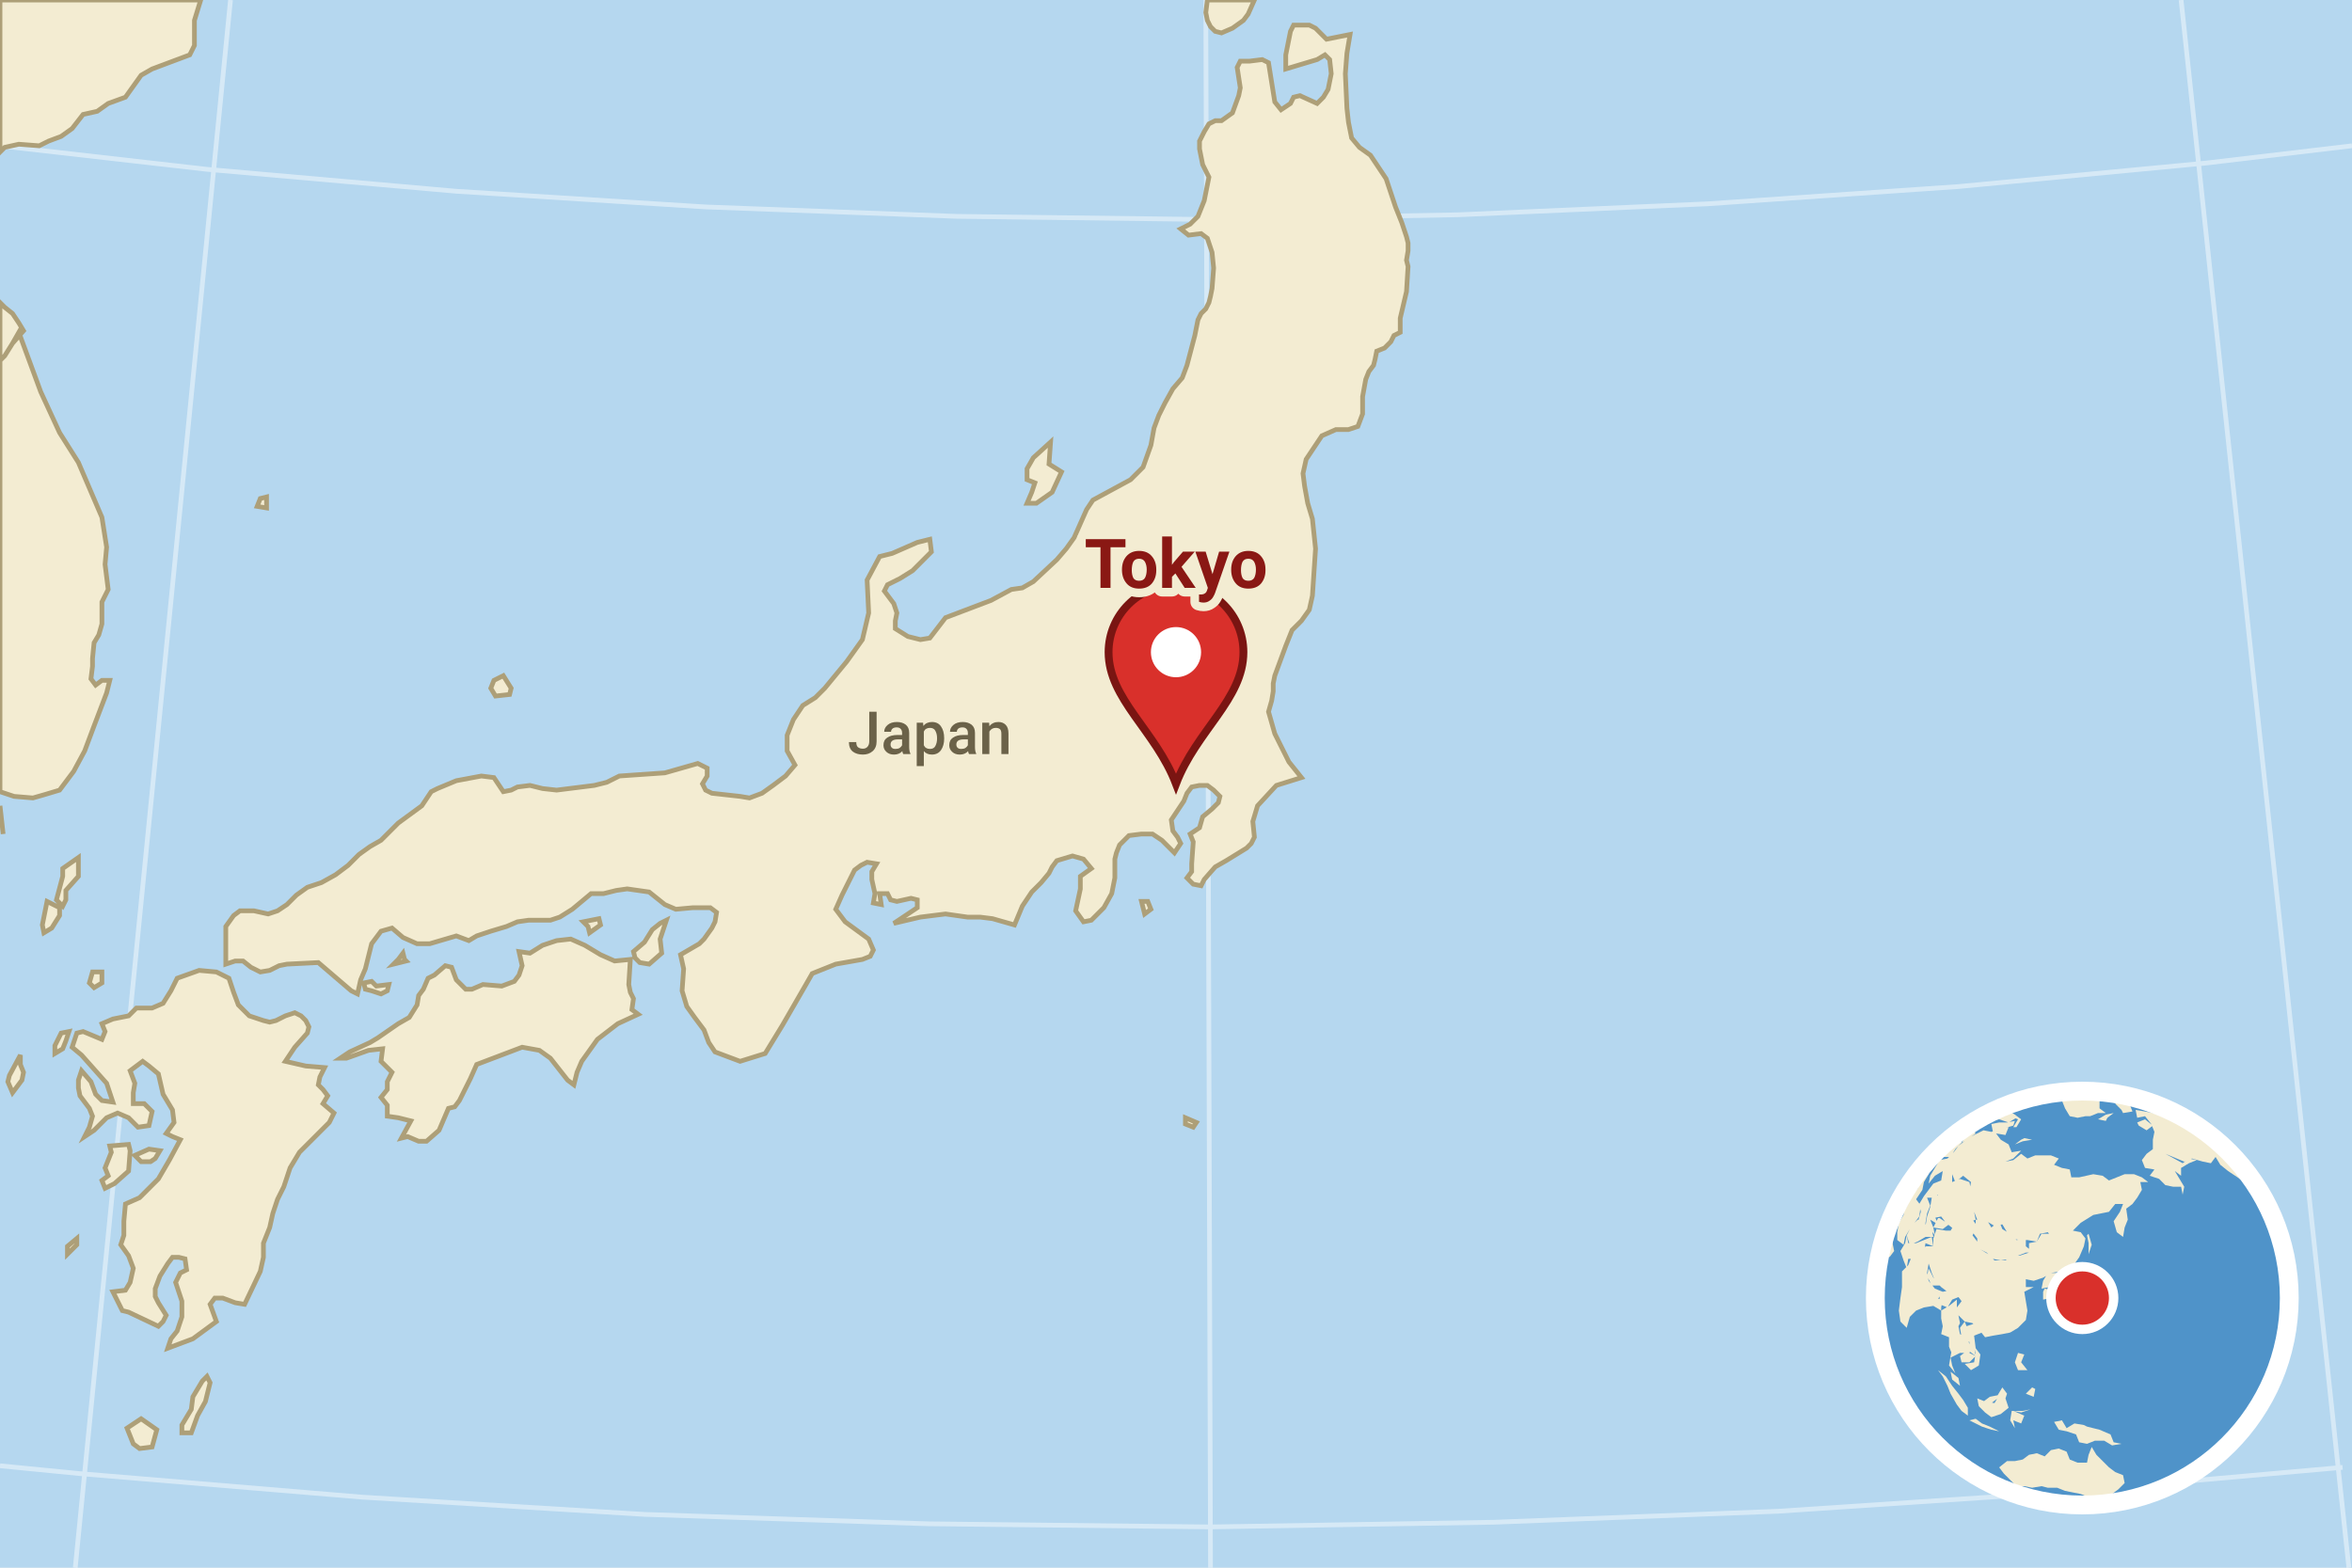
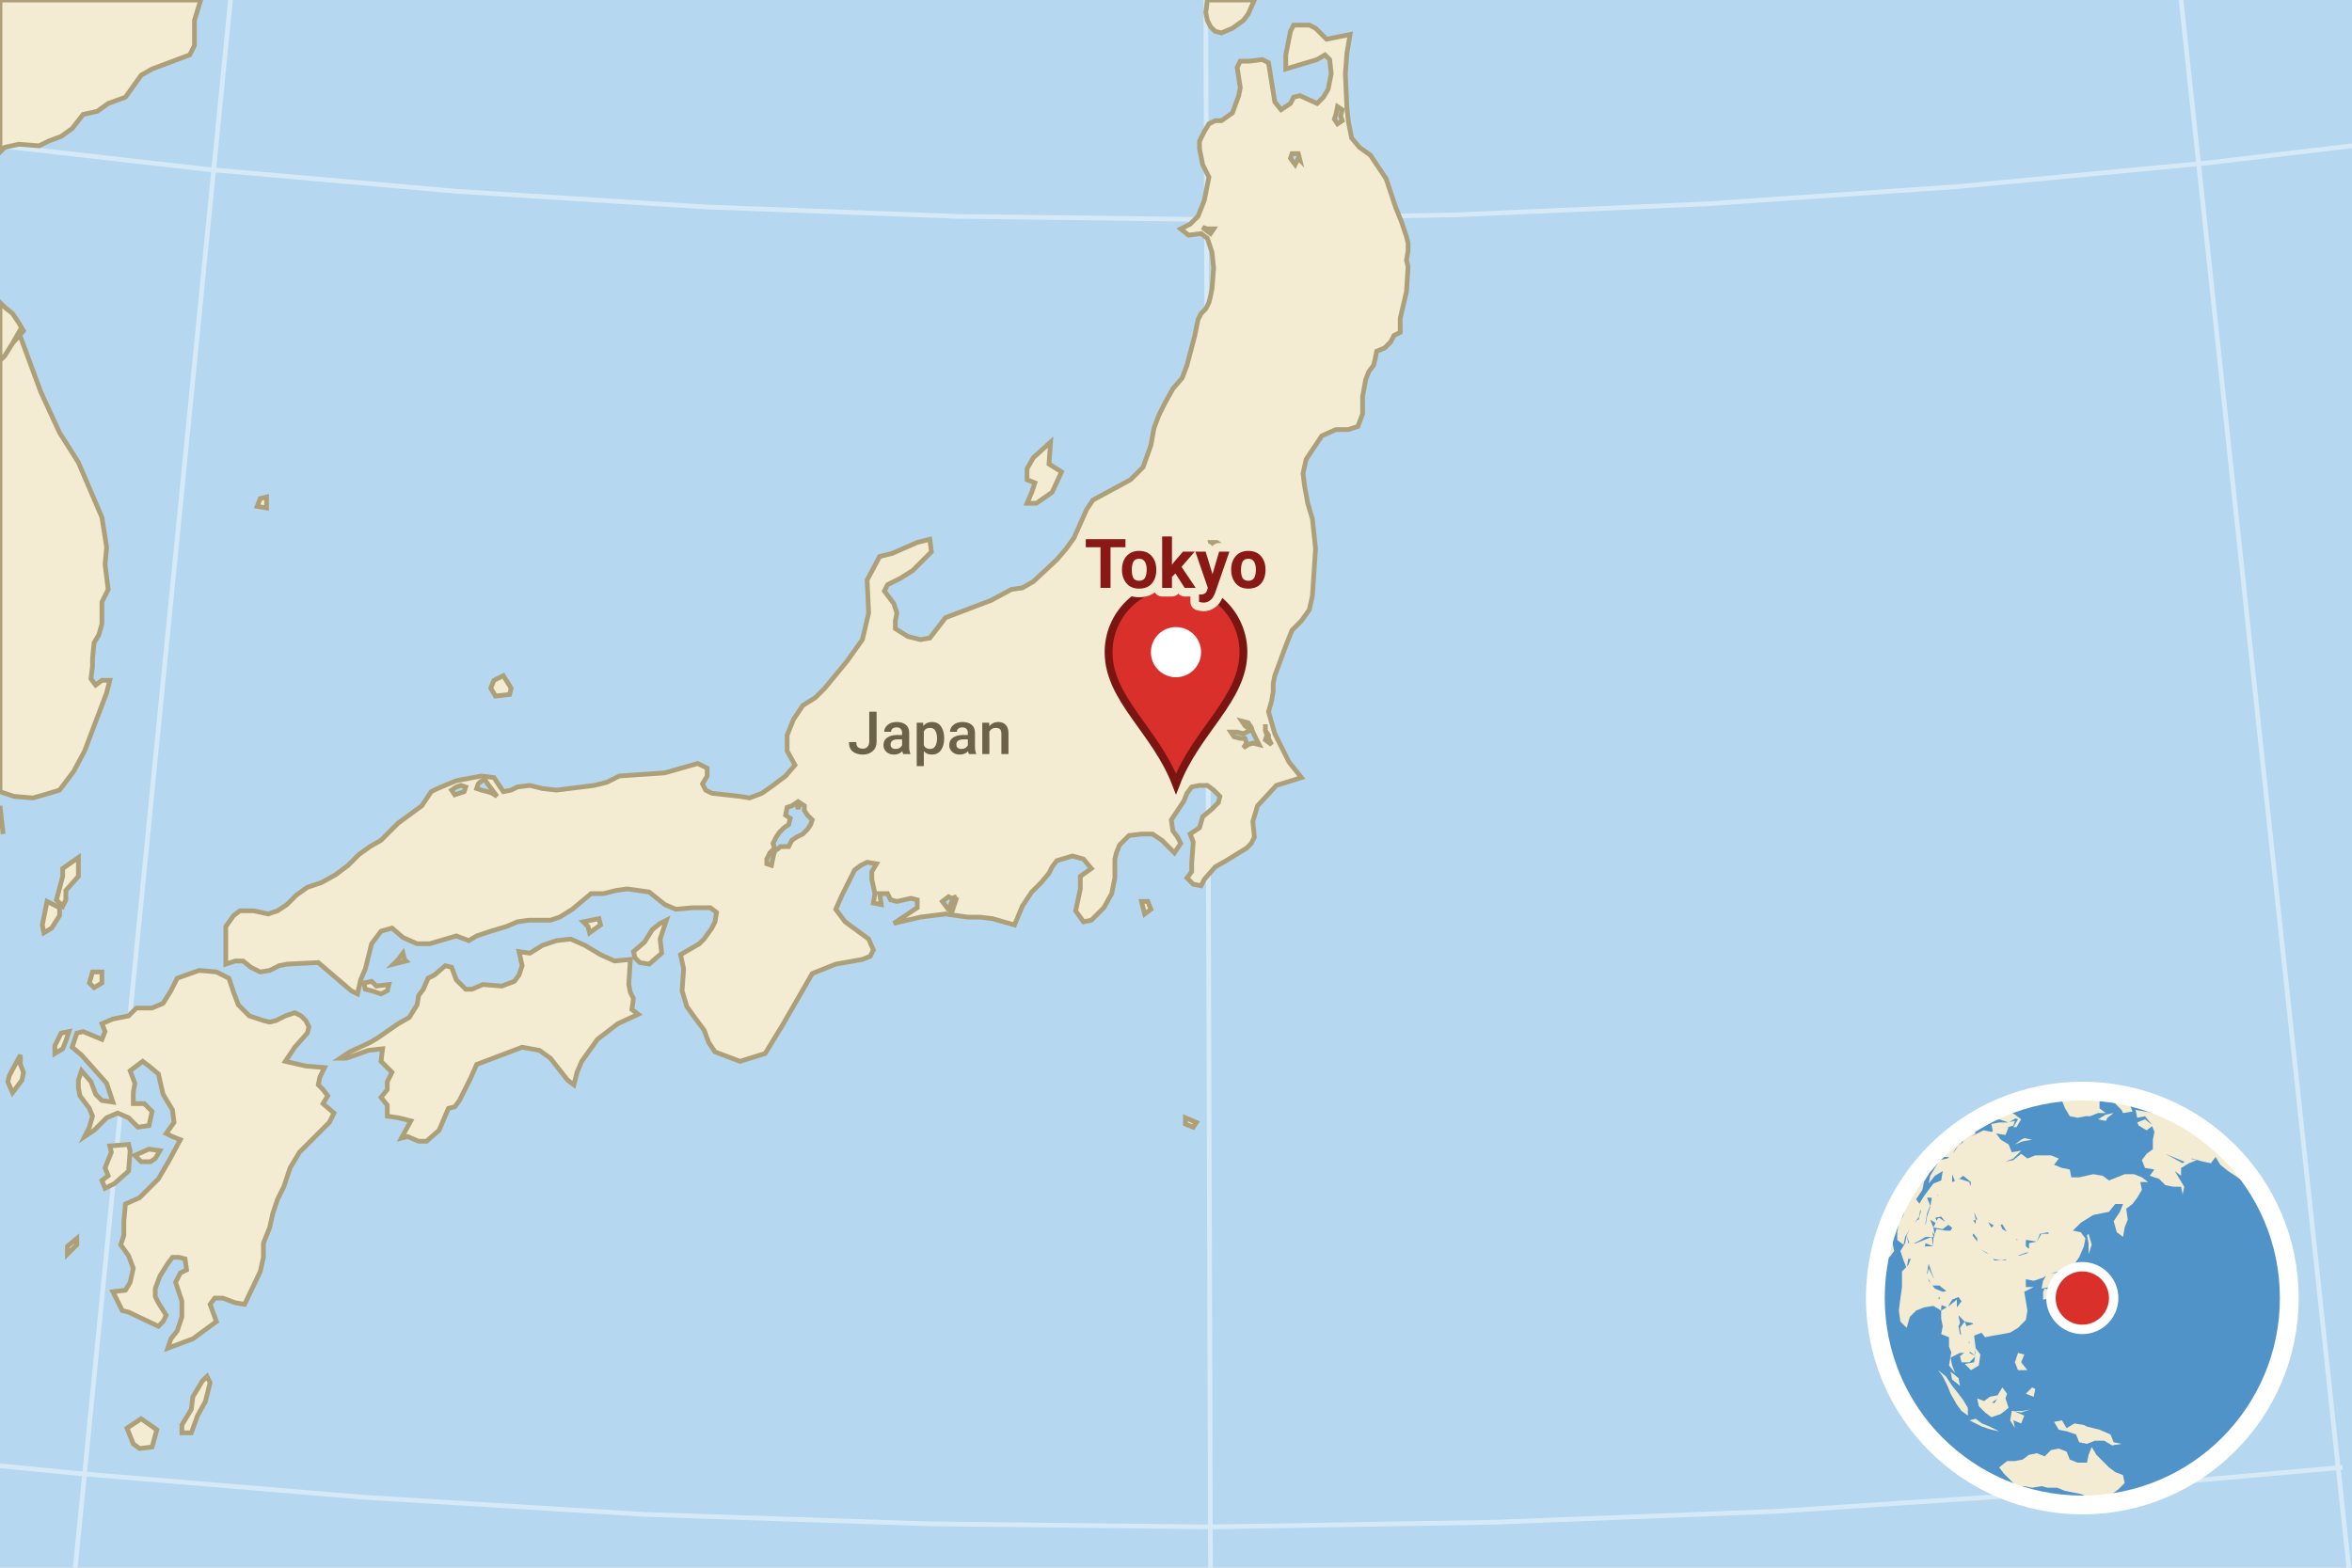
<svg xmlns="http://www.w3.org/2000/svg" viewBox="0 0 150 100">
  <style>.o{fill:#b5d7ef}.g{fill:none;stroke:#fff;stroke-opacity:.45;stroke-width:.3}.l{fill:#f3ecd2;stroke:#ad9f78;stroke-width:.3}.t{fill:#d9302b;stroke:#7a1512;stroke-width:.45}.mh{fill:none;stroke:#fff;stroke-width:3}.m{fill:none;stroke:#d9302b;stroke-width:1.6}.io{fill:#4f93c9}.il{fill:#f3ecd2}.id{fill:#d9302b;stroke:#fff;stroke-width:.6}.ir{fill:none;stroke:#fff;stroke-width:1.2}.n{font:500 3.8px system-ui,-apple-system,'Segoe UI',Roboto,Arial,sans-serif;fill:#6b6249;text-anchor:middle;paint-order:stroke;stroke:#f3ecd2;stroke-width:.9;stroke-linejoin:round}.fb{fill:none;stroke:#00000040;stroke-width:.15}.tn{font-weight:650;fill:#fff;stroke:#a51f1b;stroke-width:.7}.tn .fb{stroke:#ffffffb0;stroke-width:.3}.lk{fill:#b5d7ef;stroke:#ad9f78;stroke-width:.3}.pin{fill:#d9302b;stroke:#7a1512;stroke-width:.5}.pd{fill:#fff}.pc{font-weight:700;fill:#8a1814;stroke-width:1.1}</style>
  <rect class="o" width="150" height="100" />
  <path class="g" d="M4.8 100L14.7 0M77.2 100L76.9 0M149.8 100L139.1 0M0 93.5L5.1 94L23.1 95.5L41.1 96.6L59.2 97.2L77.2 97.4L95.3 97.1L113.4 96.4L131.4 95.2L149.4 93.6M0 9.3L13.2 10.8L29.1 12.2L45 13.2L61 13.8L77 14L93 13.7L108.9 13L124.9 11.9L140.7 10.4L150 9.3" />
  <path class="l" d="M0 23L0.3 22.7L0.8 21.9L1.2 21.2L2.6 25L3.8 27.6L5 29.5L6.5 33L6.8 34.9L6.7 36L6.9 37.6L6.5 38.4L6.5 39.8L6.3 40.5L6 41L5.9 42L5.9 42.5L5.8 43.3L6.1 43.7L6.5 43.4L7 43.4L6.8 44.2L6 46.3L5.4 47.9L4.7 49.2L3.8 50.4L2.8 50.7L2.1 50.9L0.9 50.8L0 50.5L0 23ZM0 51.4L0.2 53.2L0 51.4ZM17 32.4L16.4 32.3L16.6 31.8L17 31.7ZM12.8 0L12.4 1.3L12.4 2.9L12.1 3.5L9.7 4.4L9 4.8L8 6.2L6.9 6.6L6.2 7.1L5.3 7.3L4.6 8.2L3.9 8.7L3.1 9L2.5 9.3L1.2 9.2L0.3 9.4L0 9.7L0 0ZM0 19.3L0.3 19.6L0.8 20L1.2 20.6L1.5 21.1L0.8 21.9L0.3 22.7L0 23L0 19.3ZM32.5 44.3L31.6 44.4L31.3 43.9L31.5 43.4L32.1 43.1L32.6 43.9ZM66.1 32.1L65.5 32.1L65.8 31.4L66 30.8L65.5 30.6L65.5 29.9L65.9 29.2L67 28.2L66.9 29.6L67.7 30.1L67.1 31.4ZM42.2 60.8L41.4 61.5L40.8 61.4L40.5 61.1L40.4 60.7L41.1 60.1L41.6 59.3L42.1 58.9L42.5 58.7L42.1 59.9ZM9.7 92.3L8.9 92.4L8.5 92.1L8.1 91.1L9 90.5L10 91.2ZM12.2 91.4L11.6 91.4L11.6 90.9L12.2 89.9L12.3 89.1L12.9 88.1L13.2 87.8L13.4 88.2L13.1 89.4L12.6 90.3ZM7.3 75.5L6.7 75.8L6.5 75.3L6.9 75L6.7 74.5L7.1 73.5L7 73.1L8.2 73L8.3 73.4L8.2 74.7ZM3.3 59.2L2.8 59.5L2.7 59L3 57.5L3.8 57.9L3.8 58.4ZM4.2 57.4L4 57.8L3.6 57.4L4 55.9L4 55.4L5 54.7L5 55.3L5 55.9L4.2 56.8ZM9.6 74.1L9 74.1L8.6 73.7L9.5 73.3L10.2 73.4L9.9 73.9ZM38.3 59L37.6 59.5L37.5 59.1L37.2 58.8L38.2 58.6ZM73.4 58L73 58.3L72.8 57.5L73.2 57.5ZM0.8 69.7L0.5 69L0.6 68.6L1.3 67.3L1.3 67.9L1.5 68.4L1.4 68.9ZM4 66.9L3.5 67.2L3.5 66.7L3.9 65.9L4.4 65.8L4.2 66.4ZM6.5 62.7L6 63L5.7 62.7L5.9 62L6.5 62ZM25.9 61.3L25.1 61.5L25.4 61.2L25.7 60.8L25.8 61.2ZM23.7 62.6L24 62.9L24.8 62.8L24.7 63.2L24.3 63.4L23.7 63.2L23.3 63.1L23.2 62.7ZM4.3 80L4.3 79.5L4.9 79L4.9 79.4ZM80 0L79.6 0.9L79.3 1.3L78.6 1.8L77.9 2.1L77.5 2L77.2 1.7L77 1.3L76.9 0.8L77 0L80 0ZM15.9 64.8L16.8 65.1L17.2 65.2L17.6 65.1L18.2 64.8L18.8 64.6L19.2 64.8L19.5 65.1L19.7 65.5L19.6 65.9L18.8 66.8L18.2 67.7L19.5 68L20.7 68.1L20.4 68.7L20.3 69.2L20.6 69.5L20.9 69.9L20.6 70.4L21.3 71L21 71.6L19.1 73.5L18.5 74.5L18.1 75.7L17.7 76.5L17.4 77.4L17.2 78.3L16.8 79.3L16.8 80.2L16.6 81.1L15.6 83.2L15 83.1L14.2 82.8L13.7 82.8L13.4 83.2L13.8 84.3L12.3 85.4L10.7 86L10.9 85.4L11.3 84.9L11.6 84L11.6 83L11.2 81.8L11.5 81.2L11.9 81L11.8 80.3L11.4 80.2L11 80.2L10.7 80.6L10.2 81.4L9.9 82.2L9.9 82.7L10.1 83.1L10.6 83.9L10.4 84.3L10.1 84.6L8.2 83.7L7.8 83.6L7.2 82.4L8 82.3L8.3 81.8L8.5 80.9L8.2 80.1L7.7 79.4L7.9 78.8L7.9 77.9L8 76.8L8.9 76.4L9.5 75.8L10.1 75.2L10.8 74L11.5 72.7L11 72.5L10.6 72.3L11.1 71.6L11 70.8L10.4 69.8L10.1 68.5L9.5 68L9.1 67.7L8.7 68L8.3 68.3L8.6 69.1L8.5 69.7L8.5 70.4L9.2 70.4L9.7 70.9L9.5 71.8L8.8 71.9L8.5 71.6L8.2 71.3L7.5 71L6.8 71.3L6 72.1L5.4 72.5L5.7 71.9L5.9 71.2L5.7 70.7L5.1 69.9L5 69.4L5 68.9L5.2 68.3L5.8 69L6.1 69.8L6.5 70.2L7.2 70.3L6.8 69.1L6 68.2L5.2 67.3L4.6 66.8L4.9 65.9L5.3 65.8L6.5 66.3L6.7 65.8L6.5 65.3L7.2 65L8.2 64.8L8.7 64.3L9.7 64.3L10.4 64L10.9 63.2L11.1 62.8L11.3 62.4L12.7 61.9L13.8 62L14.6 62.4L14.9 63.3L15.2 64.1ZM38.3 60.9L39.2 61.3L40.2 61.2L40.1 62.8L40.2 63.3L40.4 63.7L40.3 64.4L40.7 64.7L39.4 65.3L38.1 66.3L37.6 67L37.1 67.7L36.8 68.4L36.6 69.2L36.2 68.9L35.1 67.5L34.4 67L33.3 66.8L30.4 67.9L30 68.8L29.3 70.2L29 70.6L28.6 70.7L28 72.1L27.2 72.8L26.7 72.8L26 72.5L25.6 72.6L26.2 71.5L25.4 71.3L24.7 71.2L24.7 70.5L24.3 70L24.7 69.5L24.7 69L25 68.4L24.6 68L24.3 67.7L24.4 66.9L23.5 67L22.1 67.5L21.7 67.5L22.3 67.1L23.6 66.5L24.1 66.2L25.4 65.3L26.1 64.9L26.6 64.1L26.7 63.5L27 63.1L27.3 62.4L27.7 62.2L28.4 61.6L28.8 61.7L29.1 62.5L29.7 63.1L30.1 63.1L30.8 62.8L32 62.9L32.8 62.6L33.1 62.2L33.3 61.6L33.1 60.7L33.8 60.8L34.6 60.3L35.5 60L36.4 59.9L37.3 60.3ZM84.6 2.5L86.1 2.2L85.9 3.4L85.8 4.7L85.9 6.9L86 7.8L86.2 8.8L86.7 9.4L87.4 9.9L88.4 11.4L89 13.2L89.4 14.2L89.7 15.1L89.8 15.5L89.8 16L89.7 16.6L89.8 17L89.7 18.6L89.3 20.3L89.3 21.2L88.9 21.4L88.7 21.8L88.3 22.2L87.8 22.4L87.7 22.9L87.6 23.3L87.3 23.7L87.1 24.2L86.9 25.3L86.9 26.4L86.6 27.2L86 27.4L85.2 27.4L84.3 27.8L83.3 29.3L83.1 30.2L83.2 31L83.4 32.1L83.7 33.1L83.9 35L83.7 38L83.5 38.9L83 39.6L82.7 39.9L82.4 40.2L82 41.2L81.3 43.1L81.2 43.6L81.2 44.1L81.1 44.7L80.9 45.4L81.1 46.1L81.3 46.8L82.2 48.6L82.6 49.1L83 49.6L81.4 50.1L80.2 51.4L79.9 52.4L80 53.4L79.8 53.8L79.5 54.1L78.2 54.9L77.5 55.3L76.8 56.1L76.6 56.5L76.1 56.4L75.7 56L76 55.6L76 55.1L76.1 53.7L75.9 53.2L76.5 52.8L76.7 52.1L77.3 51.6L77.7 51.2L77.8 50.8L77.4 50.4L77 50.1L76.5 50.1L76 50.2L75.7 50.6L75.5 51.1L74.7 52.3L74.8 53L75.1 53.4L75.3 53.8L74.9 54.4L74.1 53.6L73.5 53.2L72.8 53.2L72 53.3L71.4 53.9L71.2 54.4L71.1 54.8L71.1 56L70.9 57L70.4 57.9L70.1 58.2L69.6 58.7L69.1 58.8L68.6 58.1L68.9 56.7L68.9 55.9L69.6 55.4L69.1 54.8L68.4 54.6L67.4 54.9L67.1 55.3L66.9 55.7L66.4 56.3L65.8 56.9L65.2 57.8L64.7 59L63.3 58.6L62.5 58.5L61.7 58.5L60.3 58.3L58.7 58.5L57 58.9L58.5 57.9L58.5 57.4L58.1 57.3L57.2 57.5L56.8 57.4L56.6 57L56.1 57L56.2 57.7L55.7 57.6L55.8 57L55.6 56.1L55.6 55.6L55.9 55.1L55.3 55L54.9 55.2L54.5 55.5L53.7 57.1L53.3 58L53.9 58.8L55.4 59.9L55.7 60.6L55.5 61L55 61.2L53.3 61.5L51.8 62.1L51.4 62.8L49.9 65.4L48.8 67.2L47.2 67.7L45.6 67.1L45.2 66.5L44.9 65.7L44.3 64.9L43.8 64.2L43.5 63.2L43.6 61.8L43.4 60.9L44.6 60.2L44.9 59.9L45.4 59.2L45.6 58.8L45.7 58.2L45.3 57.9L44.2 57.9L43.1 58L42.4 57.7L41.4 56.9L40 56.7L39.3 56.8L38.5 57L37.7 57L36.5 58L35.7 58.5L35.1 58.7L33.7 58.7L33 58.8L32.3 59.1L31.3 59.4L30.4 59.7L29.9 60L29.1 59.7L27.4 60.2L26.6 60.2L25.7 59.8L25 59.2L24.3 59.4L23.7 60.2L23.3 61.8L23 62.5L22.8 63.4L22.4 63.2L20.3 61.4L18.3 61.5L17.8 61.6L17.2 61.9L16.6 62L16 61.7L15.5 61.3L15 61.3L14.4 61.5L14.4 59.1L14.9 58.4L15.3 58.1L16.2 58.1L17.1 58.3L17.7 58.1L18.3 57.7L18.9 57.1L19.6 56.6L20.5 56.3L21.4 55.8L22.2 55.2L22.9 54.5L23.6 54L24.3 53.6L25.4 52.5L26.9 51.4L27.5 50.5L27.9 50.3L29.1 49.8L30.7 49.5L31.5 49.6L32.1 50.5L32.6 50.4L33 50.2L33.8 50.1L34.6 50.3L35.5 50.4L36.3 50.3L37.9 50.1L38.7 49.9L39.5 49.5L42.4 49.3L44.5 48.7L45.1 49L45.1 49.5L44.8 50L45 50.4L45.4 50.6L47.2 50.8L47.8 50.9L48.6 50.6L49.3 50.1L50.1 49.5L50.7 48.8L50.2 47.9L50.2 46.9L50.6 45.9L51.2 45L52 44.5L52.6 43.9L54 42.2L55 40.8L55.4 39.1L55.3 37L56.1 35.5L56.9 35.3L58.5 34.6L59.3 34.4L59.4 35.2L58.2 36.4L57.4 36.9L57 37.1L56.6 37.3L56.4 37.7L57 38.5L57.2 39.1L57.1 39.6L57.1 40.1L57.9 40.6L58.7 40.8L59.3 40.7L60.3 39.4L63.2 38.3L64.5 37.6L65.2 37.5L65.9 37.1L67.4 35.7L68 35L68.5 34.3L68.9 33.4L69.3 32.5L69.7 31.9L72.1 30.6L72.9 29.8L73.4 28.4L73.6 27.3L73.9 26.5L74.3 25.7L74.8 24.8L75.4 24.1L75.7 23.3L76.2 21.4L76.4 20.4L76.6 20L76.9 19.7L77.1 19.3L77.2 18.9L77.3 18.4L77.4 17.1L77.3 16.1L77 15.2L76.6 14.9L75.8 15L75.3 14.6L75.9 14.3L76.4 13.8L76.8 12.8L77 11.8L77.1 11.3L76.7 10.5L76.5 9.5L76.5 9L76.8 8.4L77.1 7.9L77.5 7.7L77.9 7.7L78.6 7.2L79 6.1L79.1 5.6L78.9 4.3L79.1 3.9L79.7 3.9L80.5 3.8L80.9 4L81.3 6.5L81.7 7L82.3 6.6L82.5 6.2L82.9 6.1L84 6.6L84.4 6.2L84.7 5.7L84.9 4.7L84.8 3.8L84.5 3.5L84 3.8L82 4.4L82 3.5L82.3 2L82.5 1.6L83.5 1.6L83.9 1.8ZM76.1 71.9L75.6 71.7L75.6 71.3L76.3 71.6Z" />
+   <path class="lk" d="M48.9 55.1L48.9 54.8L49.1 54.4L49.4 54.1L49.3 53.8L49.5 53.4L49.7 53.1L50 52.8L50.3 52.6L50.4 52.2L50.1 52L50.2 51.5L50.5 51.4L50.8 51.2L50.9 51.6L51 51.2L51.3 51.4L51.3 51.7L51.5 52L51.8 52.3L51.7 52.6L51.5 52.9L51.2 53.2L50.8 53.4L50.5 53.6L50.3 54L49.8 54L49.4 54.3L49.3 54.7L49.2 55.2ZM79.7 46.5L79.4 46.3L79.2 46L79.6 46.1L79.8 46.4L79.9 46.7L80.1 47.1L80.3 47.5L79.9 47.4L79.6 47.5L79.3 47.7L79.5 47.4L79.4 47.1L79.1 47.1L78.7 47L78.5 46.7L78.9 46.7L79.3 46.8L79.7 46.6ZM77.2 34.6L77.6 34.6L77.9 34.8L78 35.1L77.8 35.6L77.5 35.3L77.3 35ZM82.8 10.1L82.6 10.5L82.3 10.1L82.4 9.8L82.8 9.8L82.9 10.2ZM85.1 7.6L85.2 7.3L85.3 6.8L85.6 7L85.5 7.4L85.6 7.7L85.3 7.9ZM76.7 14.5L77 14.6L77.4 14.6L77.2 14.9L76.8 14.6ZM60.7 57.3L61 57.2L60.7 57.5L60.6 57.8L60.9 57.6L60.8 57.9L60.7 58.2L60.4 57.9L60.1 57.5L60.5 57.2ZM29.1 50.2L29.4 50.1L29.7 50.2L29.6 50.5L29.3 50.6L29 50.7L28.8 50.4ZM30.6 49.9L30.9 49.7L31.1 50L31.4 50.4L31.7 50.8L31.4 50.6L31.1 50.5L30.7 50.4L30.4 50.3L30.5 50ZM80.9 47.1L81.1 47.5L80.7 47.2L80.8 46.9L80.7 46.6L80.7 46.2L80.7 46.6L80.9 46.9Z" />
  <path class="pin" d="M75.0 50.0c-1.3-3.4-4.3-5.4-4.3-8.4a4.3 4.3 0 1 1 8.6 0c0 3-3 5-4.3 8.4z" />
  <circle class="pd" cx="75.0" cy="41.6" r="1.6" />
  <g class="n pc">
    <text x="75.0" y="37.5" font-size="4.37">Tokyo</text>
  </g>
  <g class="n">
    <text x="59.3" y="48.1">Japan</text>
  </g>
  <circle class="io" cx="132.8" cy="82.8" r="13.2" />
  <path class="il" d="M139.1 71.2L139.5 71.5L139.9 71.8L140.3 72.2L140.8 72.7L141.1 73.2L141.3 73.8L141 74.2L140.5 74.1L139.8 73.9L139.3 74.1L138.1 73.6L137.3 73.2L137.3 72.7L137.4 72.2L137.2 71.7L136.8 71.2L136.3 71.3L136.2 70.8L136.8 70.9L137.3 71L138 71.2L138.5 71.2L138.1 70.9L137.6 70.6L137.1 70.4L136.6 70.5L136.1 70.3L135.6 70L135.1 69.8L135.8 69.9L136.3 70.1L137.1 70.3L137.6 70.5L138.4 70.9ZM135.3 70.8L134.9 70.4L135.3 70.1L135.9 70.2L136.3 70.5L135.8 70.4L136 70.9L135.4 71ZM136.3 71.6L136.8 71.4L137.3 71.8L136.9 72.1L136.4 71.8ZM134.3 71.5L133.8 71.4L134.3 71.1L134.8 71L134.4 71.3ZM143.1 74.5L143.4 75.1L143.6 75.6L143.1 75.4L142.7 75.1L142.1 74.7L141.6 74.3L141.3 73.8L141.1 73.2L140.8 72.7L140.3 72.2L139.9 71.8L139.5 71.5L139.1 71.2L139.9 71.7L140.6 72.2L141 72.5L141.7 73.1L142.4 73.7L143 74.4ZM137.3 73.2L138.1 73.6L139.2 74.2L139.6 73.9L140.1 74L139.6 74.2L139.1 74.5L139.1 75L138.7 74.7L139 75.2L139.3 75.7L139.2 76.2L139.1 75.7L138.6 75.7L138.1 75.6L137.7 75.2L137.1 75L137.4 74.6L136.8 74.5L136.6 74L136.9 73.6L137.3 73.3ZM126 77.8L125.5 78L125 78.1L124.6 78.4L124.1 78L123.8 77.6L123.3 77.7L123.4 77.2L123.5 76.7L123.6 76.2L122.9 76.4L123 75.9L123.3 75.5L123.8 75.3L123.9 74.7L124.4 74.3L124.5 74.9L124.5 75.4L125 75.2L125.6 75.4L125.7 75.9L125.9 76.4L125.6 76.9L125.9 77.3ZM122.9 76.4L123.5 75.8L123.6 76.4L123.5 77.1L123.4 77.6L123.6 78.1L123.1 77.8L122.8 78.2L122.9 77.6L123.1 77L123.2 76.4ZM133.1 91L133.9 91.2L134.6 91.5L134.8 92L135.3 92.1L134.7 92.2L134.2 91.9L133.6 91.9L133.1 92.1L133.1 91.6ZM133.1 91L133.1 91.6L133.1 92.1L132.6 92L132.4 91.5L131.8 91.3L131.3 91.2L131 90.7L131.5 90.6L131.8 91.1L132.3 90.8L132.9 90.9ZM127.9 89.2L128.1 89.8L127.6 90.2L127 90.4L126.6 90.1L126.2 89.7L126.1 89.2L126.6 89.4L127.2 89.5L127.5 89ZM129 90L129.5 89.9L128.9 90.1L128.4 90L129.1 90.3L128.9 90.8L128.4 90.6L128.5 91.1L128.2 90.6L128.3 90ZM126 90.5L126.4 90.8L126.9 91L127.5 91.3L127 91.2L126.4 91L125.6 90.6ZM125.2 89.3L125.5 89.8L125.5 90.3L125.1 90L124.8 89.6L124.4 88.9L124.2 88.4L123.9 87.8L123.6 87.4L124.1 87.8L124.5 88.4L124.9 88.9ZM119.7 81.2L119.8 80.7L119.8 81.2L119.7 81.7ZM121.1 76.7L120.9 77.2L120.6 77.8L120.9 77.2ZM129.1 72.6L129.6 72.7L129 72.8L128.5 73L128.9 72.7ZM133.2 78.7L133.4 79.4L133.2 80L133.2 79.3L133.1 78.8ZM131.3 81.2L131.4 80.6L131.9 80.4L132.1 79.9L131.5 80L131 79.5L130.9 79L130.6 78.6L130.1 78.7L129.9 79.2L129.3 79.1L128.8 79.1L128.3 79L128 78.6L127.7 78.1L127.2 78.2L126.7 77.9L126.1 77.8L125.9 77.3L125.6 76.9L125.9 76.4L125.6 76L125.7 75.4L125.2 75L124.7 75.4L124.5 74.9L124.4 74.4L123.9 74.7L123.4 75L123 75.5L123.1 75L123.4 74.5L123.7 74L124.2 73.9L124.6 73.5L124.9 73.1L125.4 72.7L125.9 72.4L126.5 72.1L127 72.2L127.6 72L128.1 71.9L127.9 72.4L127.3 72.3L127.6 72.7L128.1 73L128.3 73.5L128.9 73.4L128.4 73.9L127.9 74.1L128.4 74L128.9 73.6L129.3 73.9L129.8 73.7L130.3 73.7L130.8 73.7L131.3 73.9L131 74.3L131.5 74.5L132 74.6L132.1 75.1L132.6 75.1L133.5 74.9L134.1 75L134.5 75.3L135 75.1L135.5 74.9L136.1 74.9L136.6 75.1L137 75.4L136.5 75.4L136.6 75.9L136.3 76.4L136 76.8L135.6 77.1L135.7 77.8L135.5 78.3L135.4 78.9L135 78.6L134.8 77.9L135.2 77.3L135.4 76.8L134.9 76.8L134.5 77.3L134 77.4L133.5 77.5L132.7 78L132.2 78.5L132.7 78.6L133 79L132.9 79.5L132.6 80.2L132.1 80.9L131.6 81ZM128.4 71.9L128.7 71.4L128.2 71.2L127.6 71.2L128 70.8L128.5 71.1L128.9 71.4L128.6 71.9ZM133 71.2L132.5 71.3L132 71.2L131.7 70.7L131.5 70.2L132 70L132.5 69.9L133.1 69.7L133.7 69.7L133.9 70.2L133.9 70.7L134.3 71L133.8 71L133.3 71.2ZM143.8 75.6L144.2 76.1L143.8 75.7L143.5 75.3L143.3 74.8ZM127.7 70.6L127.2 70.9L126.6 71.2L126.1 71.5L126.6 71.2L127.4 70.8ZM121.8 75.9L122.2 75.6L122.1 76.2L121.7 76.8L121.4 77.2L121.6 76.4ZM120.7 79.3L120.8 79.8L120.5 80.2L120.3 79.6ZM125 86.5L125.4 86.2L126 86.5L125.6 86.9L125.1 86.9ZM125.6 86.3L125 86.3L124.4 86.6L124.5 87.1L124.7 87.6L124.3 87.1L124.4 86.5L124.5 86L124.5 85.4L124.4 84.8L124.9 84.6L125 85.1L125.5 85.4L125.7 86.1ZM126 86.5L125.6 86.2L125.6 85.6L125.1 85.3L125 84.7L125.3 84.3L125.5 84.8L125.7 85.4L125.9 85.9ZM124.9 84.6L124.4 84.8L124.5 85.4L124.5 85.9L124.5 86.4L124.3 85.9L124.3 85.3L123.8 85.1L123.9 84.6L123.8 84.1L123.8 83.6L124.3 83.3L124.8 82.9L124.8 83.4L124.9 83.9L125 84.4ZM125.3 87L125.9 86.9L126 86.3L125.8 85.7L125.5 85.2L125.4 84.6L126 84.4L126.4 85L125.9 85.2L126 86L126.3 86.4L126.2 87.1L125.7 87.4ZM131.3 81.2L131 81.6L130.7 82.1L130.2 82.2L130.3 81.7L130.6 81.2L131.1 81.2ZM130.4 82.2L130.9 82.3L130.8 82.8L130.3 82.9L130.3 82.4ZM126 77.8L126.7 77.8L127 78.3L127.5 77.9L127.7 78.4L128.2 78.7L128.6 79.1L129.2 79L129.2 79.5L129.7 79.9L129.2 79.9L128.7 80.1L128.2 80.3L127.6 80.4L127.1 80.3L126.7 79.9L126.1 79.6L126.1 79L125.8 78.6L126 78.1ZM125 82.7L124.5 82.9L124.2 83.4L123.7 83.2L123.7 82.7L123.3 83.3L122.7 83.4L122.2 83.6L121.8 84L121.6 84.7L121.2 84.3L121.1 83.6L121.2 82.8L121.3 82.1L121.3 81.6L121.3 81.1L121.7 80.7L121.9 80.2L122.5 80L122.8 79.5L123.3 79.5L123.2 80L123 80.6L122.9 81.2L123 81.7L123.4 82.2L123.9 82.4L124.4 82.3L124.9 82.4ZM123.8 83.6L123.3 83.3L123.4 82.8L123.9 82.9L123.8 83.4ZM123.7 82L123.2 82L122.9 81.4L123 80.9L123.3 81.5ZM123.3 79.5L122.8 79.3L122.7 79.9L122.2 80.3L121.7 80.3L121.6 80.9L121.4 80.4L121.2 79.8L121.5 79.3L121.6 78.8L121.7 79.3L122.2 79.3L122.7 79.1L123.2 78.9ZM122.8 78.1L123.2 78.4L123.3 78.9L122.8 78.9L122.3 79.2L121.8 79.4L121.6 78.8L121.9 78.2L122.3 77.8L122.8 77.9ZM122.8 78.2L123.1 77.8L123.3 78.3L123.4 78.8L123.1 78.4ZM123.7 77.7L124.3 78.1L123.9 78.4L123.3 78.3L123.6 77.7ZM123 75.9L122.9 76.4L123.1 76.9L122.9 77.4L122.8 78L122.3 78L122.5 77.3L122.4 76.8L122.7 76.3ZM121.4 77.3L121.7 76.8L121.9 76.3L122.3 75.8L122.7 75.4L122.6 75.9L122.2 76.5L122.5 76.9L122.4 77.6L122.1 78L121.8 78.4L121.5 78.9L121.4 79.4L121 79.1L121 78.6L121.1 78L121.4 77.5ZM127.5 71.1L128.1 71.1L128.6 71.3L128.1 71.6L127.5 71.4L127 71.5ZM126 72.3L125.6 72.6L125.1 72.9L125.4 72.4L125.8 72.1ZM125.1 72.9L124.7 73.3L124.4 73.8L123.9 73.8L124.2 73.3L124.6 72.9L124.9 72.5L125.4 72.3L125.1 72.7ZM125.8 72.1L125.3 72.4L125.6 72L126 71.7L126.5 71.5L126.1 71.9ZM124.2 73.2L124.5 72.8L124.9 72.5L124.6 72.9ZM126.5 71.5L126 71.7L126.5 71.3L127 71.1L126.5 71.5ZM122.3 75.8L122.4 75.3L122.6 74.8L122.9 74.2L123.3 73.8L123.1 74.4L123 74.9L122.7 75.4ZM137.6 95L138.1 94.8L137.5 95.1L136.9 95.3L137.4 95.1ZM130.2 94.8L129.6 94.9L129.1 94.8L128.6 94.8L128.2 94.4L127.8 94L127.5 93.6L128 93.2L128.5 93.2L129 93.1L129.4 92.8L129.9 92.7L130.4 92.9L130.8 92.5L131.3 92.4L131.8 92.6L132 93.1L132.5 93.3L133.1 93.3L133.2 92.8L133.4 92.3L133.7 92.8L134.1 93.2L134.5 93.6L134.9 93.9L135.4 94.1L135.5 94.6L135.1 95L134.7 95.3L134.2 95.4L133.7 95.5L133.2 95.5L132.7 95.3L132.2 95.2L131.7 95.1L131.2 94.9L130.6 94.9ZM124.4 78.5L124.7 78L125.3 77.8L125.8 77.8L126.1 78.2L125.8 78.8L126.1 79.2L126.3 79.7L126.8 80L127.2 80.4L127.9 80.4L128.3 80.1L128.8 80.1L129.4 79.9L129.4 79.3L129.9 79.2L130.2 78.7L130.8 78.7L131 79.3L131.4 79.8L132.1 79.9L131.9 80.4L131.4 80.6L131.4 81.1L130.8 81.2L130.3 81.5L129.7 81.7L129.2 81.6L129.2 82.1L129.7 82.1L129.1 82.4L129.2 83L129.3 83.6L129.2 84.2L128.7 84.7L128.2 85L127.7 85.1L127.1 85.2L126.6 85.3L126.2 84.8L125.8 84.4L125.3 84.3L124.9 83.9L124.8 83.4L125.1 83L124.8 82.6L124.2 82.4L123.8 82.1L123.4 81.7L123.2 81.2L123 80.6L123.1 80.1L123.3 79.5L123.3 79L123.5 78.4L124.1 78.5ZM124.2 72.8L124.7 72.4L125.2 72L125.7 71.7L125.3 72L124.7 72.4L124.2 72.8ZM128 70.5L128.5 70.4L128 70.6L127.5 70.8L127.9 70.5ZM129.8 88.6L129.7 89.1L129.2 88.9L129.6 88.5ZM129.1 86.4L128.9 86.9L129.3 87.4L128.7 87.4L128.5 86.9L128.7 86.3ZM124.4 87.5L124.9 87.9L125 88.4L124.5 88ZM127.9 89.2L127.4 89.2L127 89.5L126.5 89.4L126.9 89.1L127.4 89L127.7 88.5L128 88.9ZM128.4 71.8L127.7 72L127.1 72.2L127 71.7L127.5 71.6L128 71.6L128.5 71.5ZM120.5 78L120.3 78.5L120.2 79L120 79.5L120.1 79L120.4 78.3ZM133.2 82L133 82.5L132.7 83L132.1 83.3L131.6 83.1L131.1 83.1L131.2 83.7L130.8 83.2L131.3 83L131.9 82.8L132.3 82.4L132.8 82.2L132.8 81.7ZM120.3 79.6L120.2 80.2L120 79.7L120.1 79.2ZM121.7 75.8L121.6 76.4L121.3 77L121.2 77.5L121 78L120.8 78.5L120.7 79.4L120.2 79.4L120.3 78.9L120.4 78.3L120.6 77.8L120.9 77.1L121.2 76.6L121.5 76ZM122.5 74.6L122.2 75L121.9 75.5L121.6 75.9L121.9 75.5L121.6 75.9L121.2 76.5L120.9 77.1L121.3 76.3L121.8 75.5L122.3 74.8ZM120.3 78.7L120.1 79.3L120 79.8L119.8 80.3L119.7 80.9L119.8 80.3L119.9 79.8L120.2 78.9ZM119.9 80.6L119.7 81.1L119.8 80.3L119.9 79.8L119.9 80.3ZM124.9 72.4L124.5 72.7L124.1 73L124.5 72.6Z" />
  <circle class="id" cx="132.8" cy="82.8" r="2" />
  <circle class="ir" cx="132.8" cy="82.8" r="13.2" />
</svg>
